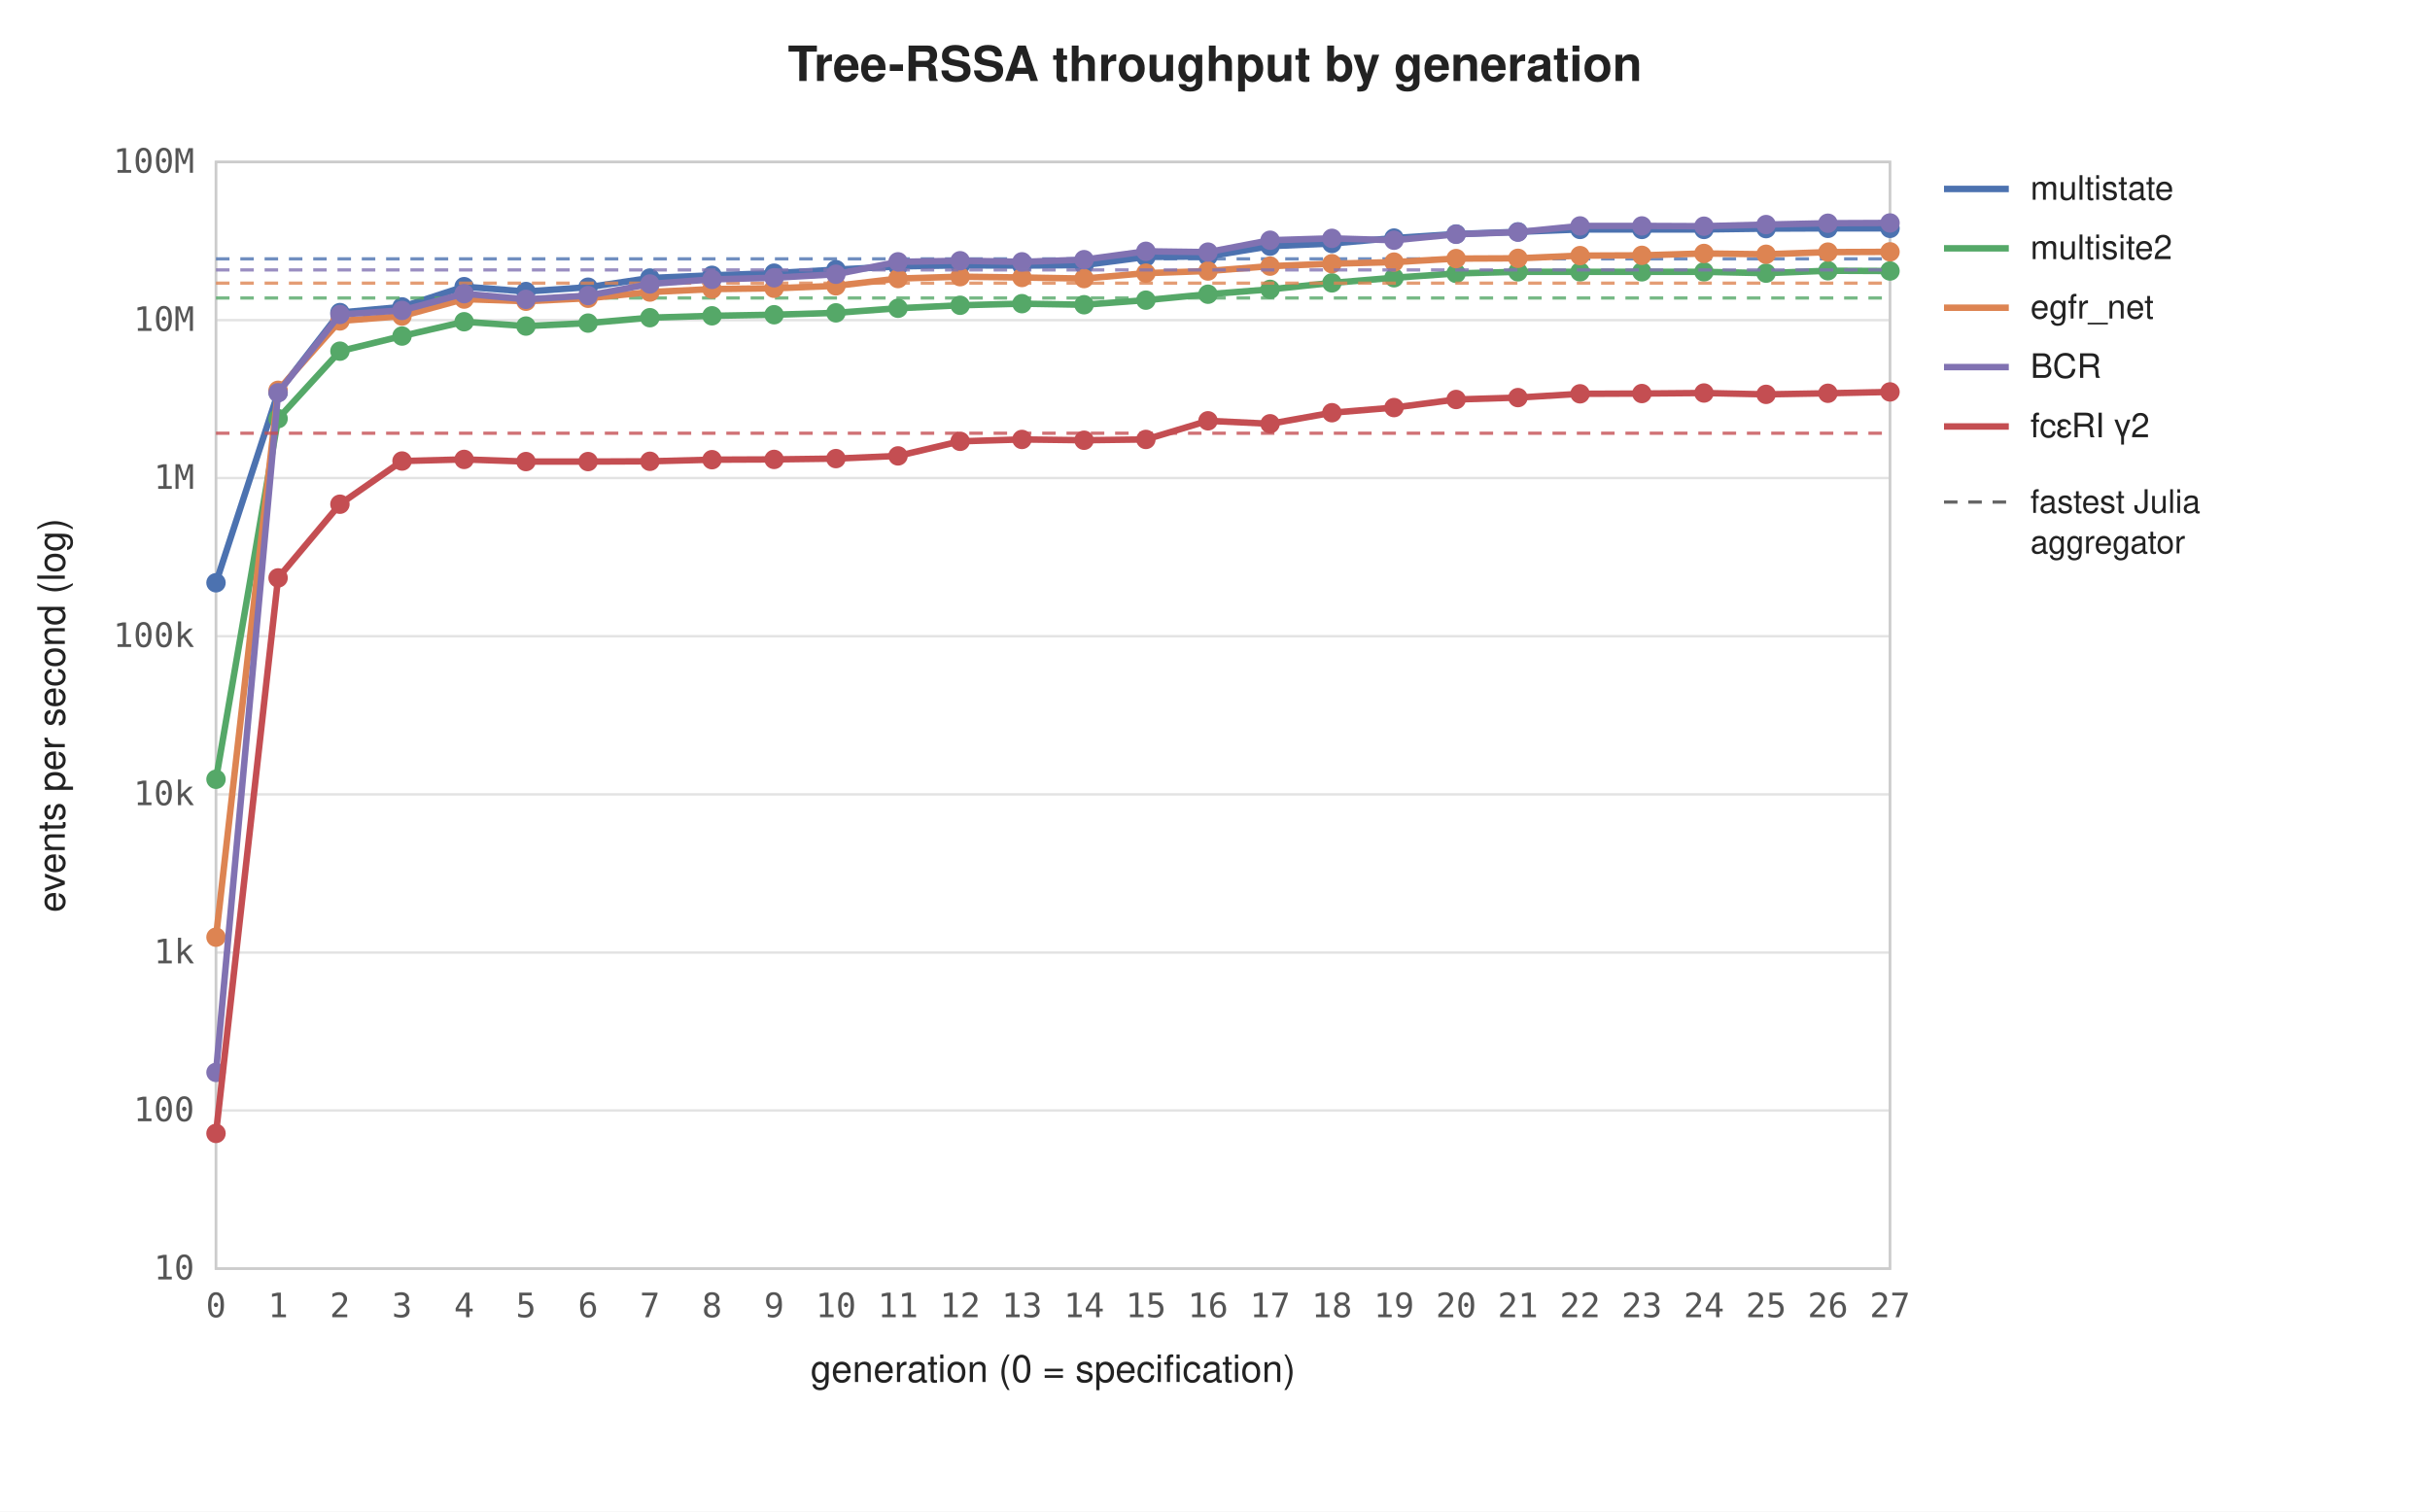
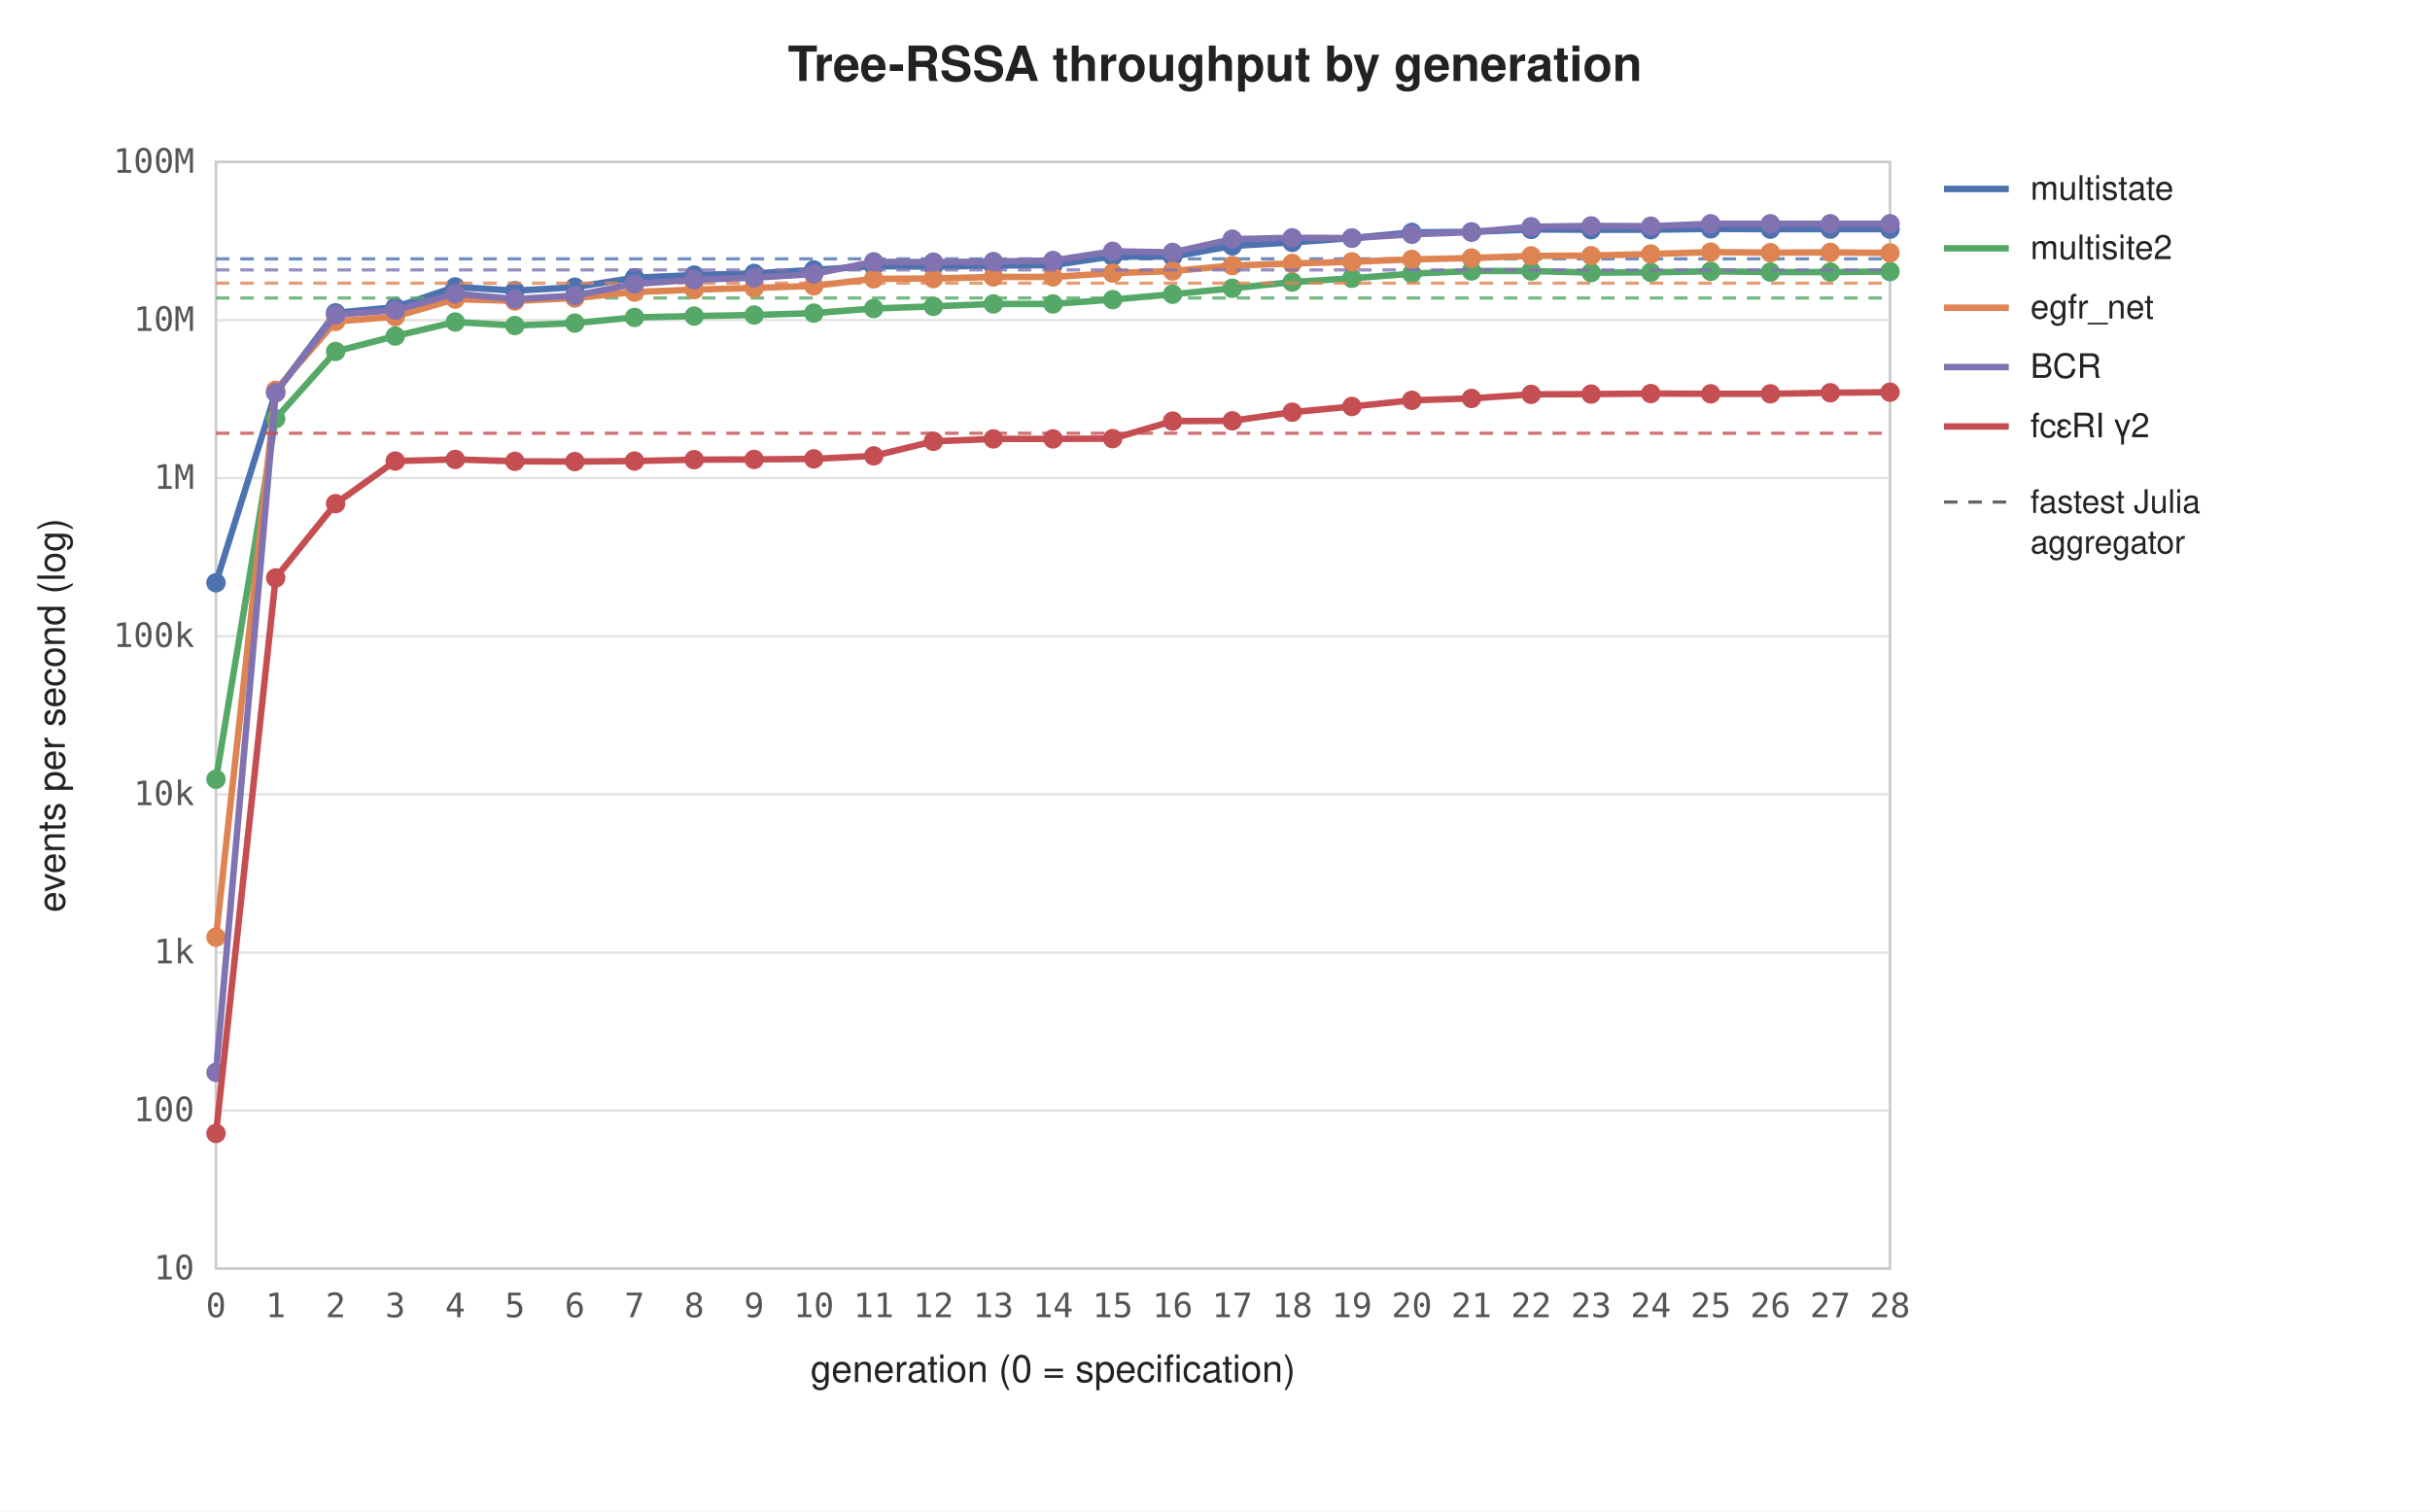
<svg xmlns="http://www.w3.org/2000/svg" viewBox="0 0 900 560" font-family="Helvetica, Arial, sans-serif">
  <rect width="900" height="560" fill="#ffffff" />
  <text x="450.0" y="30" text-anchor="middle" font-size="18" font-weight="bold" fill="#222">Tree-RSSA throughput by generation</text>
  <g stroke="#e3e3e3" stroke-width="0.9">
    <line x1="80" x2="700" y1="470.0" y2="470.0" />
    <line x1="80" x2="700" y1="411.4" y2="411.4" />
    <line x1="80" x2="700" y1="352.9" y2="352.9" />
    <line x1="80" x2="700" y1="294.3" y2="294.3" />
    <line x1="80" x2="700" y1="235.7" y2="235.7" />
    <line x1="80" x2="700" y1="177.1" y2="177.1" />
    <line x1="80" x2="700" y1="118.6" y2="118.6" />
    <line x1="80" x2="700" y1="60.0" y2="60.0" />
  </g>
  <g font-size="12.5" fill="#555" font-family="Menlo, Consolas, monospace">
    <text x="72" y="474.0" text-anchor="end">10</text>
    <text x="72" y="415.4" text-anchor="end">100</text>
    <text x="72" y="356.9" text-anchor="end">1k</text>
    <text x="72" y="298.3" text-anchor="end">10k</text>
    <text x="72" y="239.7" text-anchor="end">100k</text>
    <text x="72" y="181.1" text-anchor="end">1M</text>
    <text x="72" y="122.6" text-anchor="end">10M</text>
    <text x="72" y="64.0" text-anchor="end">100M</text>
    <text x="80.0" y="488" text-anchor="middle">0</text>
-     <text x="103.0" y="488" text-anchor="middle">1</text>
-     <text x="125.9" y="488" text-anchor="middle">2</text>
-     <text x="148.9" y="488" text-anchor="middle">3</text>
-     <text x="171.9" y="488" text-anchor="middle">4</text>
-     <text x="194.8" y="488" text-anchor="middle">5</text>
-     <text x="217.8" y="488" text-anchor="middle">6</text>
-     <text x="240.7" y="488" text-anchor="middle">7</text>
-     <text x="263.7" y="488" text-anchor="middle">8</text>
-     <text x="286.7" y="488" text-anchor="middle">9</text>
-     <text x="309.6" y="488" text-anchor="middle">10</text>
-     <text x="332.6" y="488" text-anchor="middle">11</text>
-     <text x="355.6" y="488" text-anchor="middle">12</text>
-     <text x="378.5" y="488" text-anchor="middle">13</text>
-     <text x="401.5" y="488" text-anchor="middle">14</text>
-     <text x="424.4" y="488" text-anchor="middle">15</text>
-     <text x="447.4" y="488" text-anchor="middle">16</text>
-     <text x="470.4" y="488" text-anchor="middle">17</text>
-     <text x="493.3" y="488" text-anchor="middle">18</text>
-     <text x="516.3" y="488" text-anchor="middle">19</text>
-     <text x="539.3" y="488" text-anchor="middle">20</text>
-     <text x="562.2" y="488" text-anchor="middle">21</text>
-     <text x="585.2" y="488" text-anchor="middle">22</text>
-     <text x="608.1" y="488" text-anchor="middle">23</text>
-     <text x="631.1" y="488" text-anchor="middle">24</text>
-     <text x="654.1" y="488" text-anchor="middle">25</text>
-     <text x="677.0" y="488" text-anchor="middle">26</text>
-     <text x="700.0" y="488" text-anchor="middle">27</text>
+     <text x="102.1" y="488" text-anchor="middle">1</text>
+     <text x="124.3" y="488" text-anchor="middle">2</text>
+     <text x="146.4" y="488" text-anchor="middle">3</text>
+     <text x="168.6" y="488" text-anchor="middle">4</text>
+     <text x="190.7" y="488" text-anchor="middle">5</text>
+     <text x="212.9" y="488" text-anchor="middle">6</text>
+     <text x="235.0" y="488" text-anchor="middle">7</text>
+     <text x="257.1" y="488" text-anchor="middle">8</text>
+     <text x="279.3" y="488" text-anchor="middle">9</text>
+     <text x="301.4" y="488" text-anchor="middle">10</text>
+     <text x="323.6" y="488" text-anchor="middle">11</text>
+     <text x="345.7" y="488" text-anchor="middle">12</text>
+     <text x="367.9" y="488" text-anchor="middle">13</text>
+     <text x="390.0" y="488" text-anchor="middle">14</text>
+     <text x="412.1" y="488" text-anchor="middle">15</text>
+     <text x="434.3" y="488" text-anchor="middle">16</text>
+     <text x="456.4" y="488" text-anchor="middle">17</text>
+     <text x="478.6" y="488" text-anchor="middle">18</text>
+     <text x="500.7" y="488" text-anchor="middle">19</text>
+     <text x="522.9" y="488" text-anchor="middle">20</text>
+     <text x="545.0" y="488" text-anchor="middle">21</text>
+     <text x="567.1" y="488" text-anchor="middle">22</text>
+     <text x="589.3" y="488" text-anchor="middle">23</text>
+     <text x="611.4" y="488" text-anchor="middle">24</text>
+     <text x="633.6" y="488" text-anchor="middle">25</text>
+     <text x="655.7" y="488" text-anchor="middle">26</text>
+     <text x="677.9" y="488" text-anchor="middle">27</text>
+     <text x="700.0" y="488" text-anchor="middle">28</text>
  </g>
  <rect x="80" y="60" width="620" height="410" fill="none" stroke="#cccccc" />
  <text x="390.0" y="512" text-anchor="middle" font-size="14" fill="#222">generation (0 = specification)</text>
  <text transform="translate(24 265.0) rotate(-90)" text-anchor="middle" font-size="14" fill="#222">events per second (log)</text>
-   <path d="M80.0,215.9L103.0,145.4L125.9,115.8L148.9,113.7L171.9,106.2L194.8,108.0L217.8,106.4L240.7,103.0L263.7,102.0L286.7,101.2L309.6,99.9L332.6,98.7L355.6,98.3L378.5,98.4L401.5,98.2L424.4,95.2L447.4,95.0L470.4,91.2L493.3,90.2L516.3,88.2L539.3,86.7L562.2,85.9L585.2,85.0L608.1,85.0L631.1,85.0L654.1,84.7L677.0,84.6L700.0,84.6" fill="none" stroke="#4c72b0" stroke-width="2.4" />
+   <path d="M80.0,215.9L102.1,145.4L124.3,115.9L146.4,113.8L168.6,106.3L190.7,107.7L212.9,106.4L235.0,102.9L257.1,101.9L279.3,101.3L301.4,100.0L323.6,98.6L345.7,98.8L367.9,98.4L390.0,98.2L412.1,95.0L434.3,95.1L456.4,91.1L478.6,89.8L500.7,88.2L522.9,86.1L545.0,85.9L567.1,85.0L589.3,85.1L611.4,85.1L633.6,84.8L655.7,84.9L677.9,84.9L700.0,84.9" fill="none" stroke="#4c72b0" stroke-width="2.4" />
  <circle cx="80.0" cy="215.9" r="3.6" fill="#4c72b0" />
-   <circle cx="103.0" cy="145.4" r="3.6" fill="#4c72b0" />
-   <circle cx="125.9" cy="115.8" r="3.6" fill="#4c72b0" />
-   <circle cx="148.9" cy="113.7" r="3.6" fill="#4c72b0" />
-   <circle cx="171.9" cy="106.2" r="3.6" fill="#4c72b0" />
-   <circle cx="194.8" cy="108.0" r="3.6" fill="#4c72b0" />
-   <circle cx="217.8" cy="106.4" r="3.6" fill="#4c72b0" />
-   <circle cx="240.7" cy="103.0" r="3.6" fill="#4c72b0" />
-   <circle cx="263.7" cy="102.0" r="3.6" fill="#4c72b0" />
-   <circle cx="286.7" cy="101.2" r="3.6" fill="#4c72b0" />
-   <circle cx="309.6" cy="99.9" r="3.6" fill="#4c72b0" />
-   <circle cx="332.6" cy="98.7" r="3.6" fill="#4c72b0" />
-   <circle cx="355.6" cy="98.3" r="3.6" fill="#4c72b0" />
-   <circle cx="378.5" cy="98.4" r="3.6" fill="#4c72b0" />
-   <circle cx="401.5" cy="98.2" r="3.6" fill="#4c72b0" />
-   <circle cx="424.4" cy="95.2" r="3.6" fill="#4c72b0" />
-   <circle cx="447.4" cy="95.0" r="3.6" fill="#4c72b0" />
-   <circle cx="470.4" cy="91.2" r="3.6" fill="#4c72b0" />
-   <circle cx="493.3" cy="90.2" r="3.6" fill="#4c72b0" />
-   <circle cx="516.3" cy="88.2" r="3.6" fill="#4c72b0" />
-   <circle cx="539.3" cy="86.7" r="3.6" fill="#4c72b0" />
-   <circle cx="562.2" cy="85.9" r="3.6" fill="#4c72b0" />
-   <circle cx="585.2" cy="85.0" r="3.6" fill="#4c72b0" />
-   <circle cx="608.1" cy="85.0" r="3.6" fill="#4c72b0" />
-   <circle cx="631.1" cy="85.0" r="3.6" fill="#4c72b0" />
-   <circle cx="654.1" cy="84.7" r="3.6" fill="#4c72b0" />
-   <circle cx="677.0" cy="84.6" r="3.6" fill="#4c72b0" />
-   <circle cx="700.0" cy="84.6" r="3.6" fill="#4c72b0" />
+   <circle cx="102.1" cy="145.4" r="3.6" fill="#4c72b0" />
+   <circle cx="124.3" cy="115.9" r="3.6" fill="#4c72b0" />
+   <circle cx="146.4" cy="113.8" r="3.6" fill="#4c72b0" />
+   <circle cx="168.6" cy="106.3" r="3.6" fill="#4c72b0" />
+   <circle cx="190.7" cy="107.7" r="3.6" fill="#4c72b0" />
+   <circle cx="212.9" cy="106.4" r="3.6" fill="#4c72b0" />
+   <circle cx="235.0" cy="102.9" r="3.6" fill="#4c72b0" />
+   <circle cx="257.1" cy="101.9" r="3.6" fill="#4c72b0" />
+   <circle cx="279.3" cy="101.3" r="3.6" fill="#4c72b0" />
+   <circle cx="301.4" cy="100.0" r="3.6" fill="#4c72b0" />
+   <circle cx="323.6" cy="98.6" r="3.6" fill="#4c72b0" />
+   <circle cx="345.7" cy="98.8" r="3.6" fill="#4c72b0" />
+   <circle cx="367.9" cy="98.4" r="3.6" fill="#4c72b0" />
+   <circle cx="390.0" cy="98.2" r="3.6" fill="#4c72b0" />
+   <circle cx="412.1" cy="95.0" r="3.6" fill="#4c72b0" />
+   <circle cx="434.3" cy="95.1" r="3.6" fill="#4c72b0" />
+   <circle cx="456.4" cy="91.1" r="3.6" fill="#4c72b0" />
+   <circle cx="478.6" cy="89.8" r="3.6" fill="#4c72b0" />
+   <circle cx="500.7" cy="88.2" r="3.6" fill="#4c72b0" />
+   <circle cx="522.9" cy="86.1" r="3.6" fill="#4c72b0" />
+   <circle cx="545.0" cy="85.9" r="3.6" fill="#4c72b0" />
+   <circle cx="567.1" cy="85.0" r="3.6" fill="#4c72b0" />
+   <circle cx="589.3" cy="85.1" r="3.6" fill="#4c72b0" />
+   <circle cx="611.4" cy="85.1" r="3.6" fill="#4c72b0" />
+   <circle cx="633.6" cy="84.8" r="3.6" fill="#4c72b0" />
+   <circle cx="655.7" cy="84.9" r="3.6" fill="#4c72b0" />
+   <circle cx="677.9" cy="84.9" r="3.6" fill="#4c72b0" />
+   <circle cx="700.0" cy="84.9" r="3.6" fill="#4c72b0" />
  <line x1="80" x2="700" y1="95.9" y2="95.9" stroke="#4c72b0" stroke-width="1.2" stroke-dasharray="5,4" opacity="0.8" />
  <line x1="720" x2="744" y1="70" y2="70" stroke="#4c72b0" stroke-width="2.4" />
  <text x="752" y="74" font-size="12.5" fill="#222">multistate</text>
-   <path d="M80.0,288.7L103.0,155.1L125.9,130.1L148.9,124.5L171.9,119.2L194.8,120.8L217.8,119.7L240.7,117.7L263.7,117.0L286.7,116.6L309.6,115.9L332.6,114.2L355.6,113.1L378.5,112.5L401.5,112.9L424.4,111.2L447.4,109.0L470.4,107.2L493.3,104.8L516.3,102.9L539.3,101.3L562.2,100.7L585.2,100.7L608.1,100.7L631.1,100.7L654.1,101.2L677.0,100.3L700.0,100.4" fill="none" stroke="#55a868" stroke-width="2.4" />
+   <path d="M80.0,288.7L102.1,155.1L124.3,130.2L146.4,124.5L168.6,119.3L190.7,120.6L212.9,119.7L235.0,117.6L257.1,117.1L279.3,116.7L301.4,116.0L323.6,114.3L345.7,113.5L367.9,112.6L390.0,112.6L412.1,111.0L434.3,109.0L456.4,106.8L478.6,104.5L500.7,103.1L522.9,101.4L545.0,100.4L567.1,100.4L589.3,101.0L611.4,100.9L633.6,100.5L655.7,100.8L677.9,100.8L700.0,100.6" fill="none" stroke="#55a868" stroke-width="2.4" />
  <circle cx="80.0" cy="288.7" r="3.6" fill="#55a868" />
-   <circle cx="103.0" cy="155.1" r="3.6" fill="#55a868" />
-   <circle cx="125.9" cy="130.1" r="3.6" fill="#55a868" />
-   <circle cx="148.9" cy="124.5" r="3.6" fill="#55a868" />
-   <circle cx="171.9" cy="119.2" r="3.6" fill="#55a868" />
-   <circle cx="194.8" cy="120.8" r="3.6" fill="#55a868" />
-   <circle cx="217.8" cy="119.7" r="3.6" fill="#55a868" />
-   <circle cx="240.7" cy="117.7" r="3.6" fill="#55a868" />
-   <circle cx="263.7" cy="117.0" r="3.6" fill="#55a868" />
-   <circle cx="286.7" cy="116.6" r="3.6" fill="#55a868" />
-   <circle cx="309.6" cy="115.9" r="3.6" fill="#55a868" />
-   <circle cx="332.6" cy="114.2" r="3.6" fill="#55a868" />
-   <circle cx="355.6" cy="113.1" r="3.6" fill="#55a868" />
-   <circle cx="378.5" cy="112.5" r="3.6" fill="#55a868" />
-   <circle cx="401.5" cy="112.9" r="3.6" fill="#55a868" />
-   <circle cx="424.4" cy="111.2" r="3.6" fill="#55a868" />
-   <circle cx="447.4" cy="109.0" r="3.6" fill="#55a868" />
-   <circle cx="470.4" cy="107.2" r="3.6" fill="#55a868" />
-   <circle cx="493.3" cy="104.8" r="3.6" fill="#55a868" />
-   <circle cx="516.3" cy="102.9" r="3.6" fill="#55a868" />
-   <circle cx="539.3" cy="101.3" r="3.6" fill="#55a868" />
-   <circle cx="562.2" cy="100.7" r="3.6" fill="#55a868" />
-   <circle cx="585.2" cy="100.7" r="3.6" fill="#55a868" />
-   <circle cx="608.1" cy="100.7" r="3.6" fill="#55a868" />
-   <circle cx="631.1" cy="100.7" r="3.6" fill="#55a868" />
-   <circle cx="654.1" cy="101.2" r="3.6" fill="#55a868" />
-   <circle cx="677.0" cy="100.3" r="3.6" fill="#55a868" />
-   <circle cx="700.0" cy="100.4" r="3.6" fill="#55a868" />
+   <circle cx="102.1" cy="155.1" r="3.6" fill="#55a868" />
+   <circle cx="124.3" cy="130.2" r="3.6" fill="#55a868" />
+   <circle cx="146.4" cy="124.5" r="3.6" fill="#55a868" />
+   <circle cx="168.6" cy="119.3" r="3.6" fill="#55a868" />
+   <circle cx="190.7" cy="120.6" r="3.6" fill="#55a868" />
+   <circle cx="212.9" cy="119.7" r="3.6" fill="#55a868" />
+   <circle cx="235.0" cy="117.6" r="3.6" fill="#55a868" />
+   <circle cx="257.1" cy="117.1" r="3.6" fill="#55a868" />
+   <circle cx="279.3" cy="116.7" r="3.6" fill="#55a868" />
+   <circle cx="301.4" cy="116.0" r="3.6" fill="#55a868" />
+   <circle cx="323.6" cy="114.3" r="3.6" fill="#55a868" />
+   <circle cx="345.7" cy="113.5" r="3.6" fill="#55a868" />
+   <circle cx="367.9" cy="112.6" r="3.6" fill="#55a868" />
+   <circle cx="390.0" cy="112.6" r="3.6" fill="#55a868" />
+   <circle cx="412.1" cy="111.0" r="3.6" fill="#55a868" />
+   <circle cx="434.3" cy="109.0" r="3.6" fill="#55a868" />
+   <circle cx="456.4" cy="106.8" r="3.6" fill="#55a868" />
+   <circle cx="478.6" cy="104.5" r="3.6" fill="#55a868" />
+   <circle cx="500.7" cy="103.1" r="3.6" fill="#55a868" />
+   <circle cx="522.9" cy="101.4" r="3.6" fill="#55a868" />
+   <circle cx="545.0" cy="100.4" r="3.6" fill="#55a868" />
+   <circle cx="567.1" cy="100.4" r="3.6" fill="#55a868" />
+   <circle cx="589.3" cy="101.0" r="3.6" fill="#55a868" />
+   <circle cx="611.4" cy="100.9" r="3.6" fill="#55a868" />
+   <circle cx="633.6" cy="100.5" r="3.6" fill="#55a868" />
+   <circle cx="655.7" cy="100.8" r="3.6" fill="#55a868" />
+   <circle cx="677.9" cy="100.8" r="3.6" fill="#55a868" />
+   <circle cx="700.0" cy="100.6" r="3.6" fill="#55a868" />
  <line x1="80" x2="700" y1="110.4" y2="110.4" stroke="#55a868" stroke-width="1.2" stroke-dasharray="5,4" opacity="0.8" />
  <line x1="720" x2="744" y1="92" y2="92" stroke="#55a868" stroke-width="2.4" />
  <text x="752" y="96" font-size="12.5" fill="#222">multisite2</text>
-   <path d="M80.0,347.2L103.0,144.6L125.9,118.9L148.9,117.1L171.9,110.8L194.8,111.6L217.8,110.5L240.7,108.2L263.7,107.1L286.7,106.8L309.6,105.9L332.6,103.2L355.6,102.5L378.5,102.8L401.5,103.2L424.4,101.2L447.4,100.4L470.4,98.6L493.3,97.7L516.3,97.1L539.3,95.8L562.2,95.7L585.2,94.7L608.1,94.6L631.1,93.9L654.1,94.2L677.0,93.4L700.0,93.3" fill="none" stroke="#dd8452" stroke-width="2.4" />
+   <path d="M80.0,347.2L102.1,144.6L124.3,119.1L146.4,117.3L168.6,110.8L190.7,111.5L212.9,110.4L235.0,108.2L257.1,107.3L279.3,106.7L301.4,105.9L323.6,103.3L345.7,103.2L367.9,102.6L390.0,102.6L412.1,101.2L434.3,100.4L456.4,98.4L478.6,97.6L500.7,97.0L522.9,96.1L545.0,95.6L567.1,94.8L589.3,94.7L611.4,94.1L633.6,93.4L655.7,93.6L677.9,93.5L700.0,93.7" fill="none" stroke="#dd8452" stroke-width="2.4" />
  <circle cx="80.0" cy="347.2" r="3.6" fill="#dd8452" />
-   <circle cx="103.0" cy="144.6" r="3.6" fill="#dd8452" />
-   <circle cx="125.9" cy="118.9" r="3.6" fill="#dd8452" />
-   <circle cx="148.9" cy="117.1" r="3.6" fill="#dd8452" />
-   <circle cx="171.9" cy="110.8" r="3.6" fill="#dd8452" />
-   <circle cx="194.8" cy="111.6" r="3.6" fill="#dd8452" />
-   <circle cx="217.8" cy="110.5" r="3.6" fill="#dd8452" />
-   <circle cx="240.7" cy="108.2" r="3.6" fill="#dd8452" />
-   <circle cx="263.7" cy="107.1" r="3.6" fill="#dd8452" />
-   <circle cx="286.7" cy="106.8" r="3.6" fill="#dd8452" />
-   <circle cx="309.6" cy="105.9" r="3.6" fill="#dd8452" />
-   <circle cx="332.6" cy="103.2" r="3.6" fill="#dd8452" />
-   <circle cx="355.6" cy="102.5" r="3.6" fill="#dd8452" />
-   <circle cx="378.5" cy="102.8" r="3.6" fill="#dd8452" />
-   <circle cx="401.5" cy="103.2" r="3.6" fill="#dd8452" />
-   <circle cx="424.4" cy="101.2" r="3.6" fill="#dd8452" />
-   <circle cx="447.4" cy="100.4" r="3.6" fill="#dd8452" />
-   <circle cx="470.4" cy="98.6" r="3.6" fill="#dd8452" />
-   <circle cx="493.3" cy="97.7" r="3.6" fill="#dd8452" />
-   <circle cx="516.3" cy="97.1" r="3.6" fill="#dd8452" />
-   <circle cx="539.3" cy="95.8" r="3.6" fill="#dd8452" />
-   <circle cx="562.2" cy="95.7" r="3.6" fill="#dd8452" />
-   <circle cx="585.2" cy="94.7" r="3.6" fill="#dd8452" />
-   <circle cx="608.1" cy="94.6" r="3.6" fill="#dd8452" />
-   <circle cx="631.1" cy="93.9" r="3.6" fill="#dd8452" />
-   <circle cx="654.1" cy="94.2" r="3.6" fill="#dd8452" />
-   <circle cx="677.0" cy="93.4" r="3.6" fill="#dd8452" />
-   <circle cx="700.0" cy="93.3" r="3.6" fill="#dd8452" />
+   <circle cx="102.1" cy="144.6" r="3.6" fill="#dd8452" />
+   <circle cx="124.3" cy="119.1" r="3.6" fill="#dd8452" />
+   <circle cx="146.4" cy="117.3" r="3.6" fill="#dd8452" />
+   <circle cx="168.6" cy="110.8" r="3.6" fill="#dd8452" />
+   <circle cx="190.7" cy="111.5" r="3.6" fill="#dd8452" />
+   <circle cx="212.9" cy="110.4" r="3.6" fill="#dd8452" />
+   <circle cx="235.0" cy="108.2" r="3.6" fill="#dd8452" />
+   <circle cx="257.1" cy="107.3" r="3.6" fill="#dd8452" />
+   <circle cx="279.3" cy="106.7" r="3.6" fill="#dd8452" />
+   <circle cx="301.4" cy="105.9" r="3.6" fill="#dd8452" />
+   <circle cx="323.6" cy="103.3" r="3.6" fill="#dd8452" />
+   <circle cx="345.7" cy="103.2" r="3.6" fill="#dd8452" />
+   <circle cx="367.9" cy="102.6" r="3.6" fill="#dd8452" />
+   <circle cx="390.0" cy="102.6" r="3.6" fill="#dd8452" />
+   <circle cx="412.1" cy="101.2" r="3.6" fill="#dd8452" />
+   <circle cx="434.3" cy="100.4" r="3.6" fill="#dd8452" />
+   <circle cx="456.4" cy="98.4" r="3.6" fill="#dd8452" />
+   <circle cx="478.6" cy="97.6" r="3.6" fill="#dd8452" />
+   <circle cx="500.7" cy="97.0" r="3.6" fill="#dd8452" />
+   <circle cx="522.9" cy="96.1" r="3.6" fill="#dd8452" />
+   <circle cx="545.0" cy="95.6" r="3.6" fill="#dd8452" />
+   <circle cx="567.1" cy="94.8" r="3.6" fill="#dd8452" />
+   <circle cx="589.3" cy="94.7" r="3.6" fill="#dd8452" />
+   <circle cx="611.4" cy="94.1" r="3.6" fill="#dd8452" />
+   <circle cx="633.6" cy="93.4" r="3.6" fill="#dd8452" />
+   <circle cx="655.7" cy="93.6" r="3.6" fill="#dd8452" />
+   <circle cx="677.9" cy="93.5" r="3.6" fill="#dd8452" />
+   <circle cx="700.0" cy="93.7" r="3.6" fill="#dd8452" />
  <line x1="80" x2="700" y1="104.9" y2="104.9" stroke="#dd8452" stroke-width="1.2" stroke-dasharray="5,4" opacity="0.8" />
  <line x1="720" x2="744" y1="114" y2="114" stroke="#dd8452" stroke-width="2.4" />
  <text x="752" y="118" font-size="12.5" fill="#222">egfr_net</text>
-   <path d="M80.0,397.3L103.0,145.5L125.9,116.5L148.9,115.0L171.9,108.8L194.8,110.9L217.8,109.5L240.7,105.2L263.7,103.5L286.7,102.9L309.6,101.6L332.6,97.0L355.6,96.6L378.5,97.0L401.5,96.2L424.4,93.1L447.4,93.4L470.4,89.0L493.3,88.3L516.3,89.0L539.3,86.8L562.2,86.0L585.2,83.7L608.1,83.7L631.1,83.8L654.1,83.2L677.0,82.7L700.0,82.6" fill="none" stroke="#8172b2" stroke-width="2.4" />
+   <path d="M80.0,397.3L102.1,145.5L124.3,116.6L146.4,114.9L168.6,108.8L190.7,110.8L212.9,109.5L235.0,105.2L257.1,103.6L279.3,102.9L301.4,101.5L323.6,97.0L345.7,97.1L367.9,96.9L390.0,96.5L412.1,93.1L434.3,93.5L456.4,88.6L478.6,88.1L500.7,88.2L522.9,86.8L545.0,86.0L567.1,84.0L589.3,83.7L611.4,83.8L633.6,82.9L655.7,82.9L677.9,82.9L700.0,82.9" fill="none" stroke="#8172b2" stroke-width="2.4" />
  <circle cx="80.0" cy="397.3" r="3.6" fill="#8172b2" />
-   <circle cx="103.0" cy="145.5" r="3.6" fill="#8172b2" />
-   <circle cx="125.9" cy="116.5" r="3.6" fill="#8172b2" />
-   <circle cx="148.9" cy="115.0" r="3.6" fill="#8172b2" />
-   <circle cx="171.9" cy="108.8" r="3.6" fill="#8172b2" />
-   <circle cx="194.8" cy="110.9" r="3.6" fill="#8172b2" />
-   <circle cx="217.8" cy="109.5" r="3.6" fill="#8172b2" />
-   <circle cx="240.7" cy="105.2" r="3.6" fill="#8172b2" />
-   <circle cx="263.7" cy="103.5" r="3.6" fill="#8172b2" />
-   <circle cx="286.7" cy="102.9" r="3.6" fill="#8172b2" />
-   <circle cx="309.6" cy="101.6" r="3.6" fill="#8172b2" />
-   <circle cx="332.6" cy="97.0" r="3.6" fill="#8172b2" />
-   <circle cx="355.6" cy="96.6" r="3.6" fill="#8172b2" />
-   <circle cx="378.5" cy="97.0" r="3.6" fill="#8172b2" />
-   <circle cx="401.5" cy="96.2" r="3.6" fill="#8172b2" />
-   <circle cx="424.4" cy="93.1" r="3.6" fill="#8172b2" />
-   <circle cx="447.4" cy="93.4" r="3.6" fill="#8172b2" />
-   <circle cx="470.4" cy="89.0" r="3.6" fill="#8172b2" />
-   <circle cx="493.3" cy="88.3" r="3.6" fill="#8172b2" />
-   <circle cx="516.3" cy="89.0" r="3.6" fill="#8172b2" />
-   <circle cx="539.3" cy="86.8" r="3.6" fill="#8172b2" />
-   <circle cx="562.2" cy="86.0" r="3.6" fill="#8172b2" />
-   <circle cx="585.2" cy="83.7" r="3.6" fill="#8172b2" />
-   <circle cx="608.1" cy="83.7" r="3.6" fill="#8172b2" />
-   <circle cx="631.1" cy="83.8" r="3.6" fill="#8172b2" />
-   <circle cx="654.1" cy="83.2" r="3.6" fill="#8172b2" />
-   <circle cx="677.0" cy="82.7" r="3.6" fill="#8172b2" />
-   <circle cx="700.0" cy="82.6" r="3.6" fill="#8172b2" />
+   <circle cx="102.1" cy="145.5" r="3.6" fill="#8172b2" />
+   <circle cx="124.3" cy="116.6" r="3.6" fill="#8172b2" />
+   <circle cx="146.4" cy="114.9" r="3.6" fill="#8172b2" />
+   <circle cx="168.6" cy="108.8" r="3.6" fill="#8172b2" />
+   <circle cx="190.7" cy="110.8" r="3.6" fill="#8172b2" />
+   <circle cx="212.9" cy="109.5" r="3.6" fill="#8172b2" />
+   <circle cx="235.0" cy="105.2" r="3.6" fill="#8172b2" />
+   <circle cx="257.1" cy="103.6" r="3.6" fill="#8172b2" />
+   <circle cx="279.3" cy="102.9" r="3.6" fill="#8172b2" />
+   <circle cx="301.4" cy="101.5" r="3.6" fill="#8172b2" />
+   <circle cx="323.6" cy="97.0" r="3.6" fill="#8172b2" />
+   <circle cx="345.7" cy="97.1" r="3.6" fill="#8172b2" />
+   <circle cx="367.9" cy="96.9" r="3.6" fill="#8172b2" />
+   <circle cx="390.0" cy="96.5" r="3.6" fill="#8172b2" />
+   <circle cx="412.1" cy="93.1" r="3.6" fill="#8172b2" />
+   <circle cx="434.3" cy="93.5" r="3.6" fill="#8172b2" />
+   <circle cx="456.4" cy="88.6" r="3.6" fill="#8172b2" />
+   <circle cx="478.6" cy="88.1" r="3.6" fill="#8172b2" />
+   <circle cx="500.7" cy="88.2" r="3.6" fill="#8172b2" />
+   <circle cx="522.9" cy="86.8" r="3.6" fill="#8172b2" />
+   <circle cx="545.0" cy="86.0" r="3.6" fill="#8172b2" />
+   <circle cx="567.1" cy="84.0" r="3.6" fill="#8172b2" />
+   <circle cx="589.3" cy="83.7" r="3.6" fill="#8172b2" />
+   <circle cx="611.4" cy="83.8" r="3.6" fill="#8172b2" />
+   <circle cx="633.6" cy="82.9" r="3.6" fill="#8172b2" />
+   <circle cx="655.7" cy="82.9" r="3.6" fill="#8172b2" />
+   <circle cx="677.9" cy="82.9" r="3.6" fill="#8172b2" />
+   <circle cx="700.0" cy="82.9" r="3.6" fill="#8172b2" />
  <line x1="80" x2="700" y1="100.0" y2="100.0" stroke="#8172b2" stroke-width="1.2" stroke-dasharray="5,4" opacity="0.8" />
  <line x1="720" x2="744" y1="136" y2="136" stroke="#8172b2" stroke-width="2.4" />
  <text x="752" y="140" font-size="12.5" fill="#222">BCR</text>
-   <path d="M80.0,419.9L103.0,214.1L125.9,186.8L148.9,170.8L171.9,170.2L194.8,171.0L217.8,171.0L240.7,170.9L263.7,170.3L286.7,170.2L309.6,169.9L332.6,168.9L355.6,163.5L378.5,162.8L401.5,163.1L424.4,162.8L447.4,155.9L470.4,157.0L493.3,152.9L516.3,151.0L539.3,148.0L562.2,147.3L585.2,145.9L608.1,145.8L631.1,145.6L654.1,146.1L677.0,145.7L700.0,145.2" fill="none" stroke="#c44e52" stroke-width="2.4" />
+   <path d="M80.0,419.9L102.1,214.1L124.3,186.6L146.4,170.8L168.6,170.2L190.7,170.9L212.9,171.0L235.0,170.8L257.1,170.3L279.3,170.2L301.4,170.0L323.6,168.9L345.7,163.5L367.9,162.6L390.0,162.6L412.1,162.5L434.3,156.0L456.4,155.9L478.6,152.7L500.7,150.6L522.9,148.3L545.0,147.6L567.1,146.1L589.3,146.0L611.4,145.8L633.6,145.9L655.7,145.9L677.9,145.5L700.0,145.3" fill="none" stroke="#c44e52" stroke-width="2.4" />
  <circle cx="80.0" cy="419.9" r="3.6" fill="#c44e52" />
-   <circle cx="103.0" cy="214.1" r="3.6" fill="#c44e52" />
-   <circle cx="125.9" cy="186.8" r="3.6" fill="#c44e52" />
-   <circle cx="148.9" cy="170.8" r="3.6" fill="#c44e52" />
-   <circle cx="171.9" cy="170.2" r="3.6" fill="#c44e52" />
-   <circle cx="194.8" cy="171.0" r="3.6" fill="#c44e52" />
-   <circle cx="217.8" cy="171.0" r="3.6" fill="#c44e52" />
-   <circle cx="240.7" cy="170.9" r="3.6" fill="#c44e52" />
-   <circle cx="263.7" cy="170.3" r="3.6" fill="#c44e52" />
-   <circle cx="286.7" cy="170.2" r="3.6" fill="#c44e52" />
-   <circle cx="309.6" cy="169.9" r="3.6" fill="#c44e52" />
-   <circle cx="332.6" cy="168.9" r="3.6" fill="#c44e52" />
-   <circle cx="355.6" cy="163.5" r="3.6" fill="#c44e52" />
-   <circle cx="378.5" cy="162.8" r="3.6" fill="#c44e52" />
-   <circle cx="401.5" cy="163.1" r="3.6" fill="#c44e52" />
-   <circle cx="424.4" cy="162.8" r="3.6" fill="#c44e52" />
-   <circle cx="447.4" cy="155.9" r="3.6" fill="#c44e52" />
-   <circle cx="470.4" cy="157.0" r="3.6" fill="#c44e52" />
-   <circle cx="493.3" cy="152.9" r="3.6" fill="#c44e52" />
-   <circle cx="516.3" cy="151.0" r="3.6" fill="#c44e52" />
-   <circle cx="539.3" cy="148.0" r="3.6" fill="#c44e52" />
-   <circle cx="562.2" cy="147.3" r="3.6" fill="#c44e52" />
-   <circle cx="585.2" cy="145.9" r="3.6" fill="#c44e52" />
-   <circle cx="608.1" cy="145.8" r="3.6" fill="#c44e52" />
-   <circle cx="631.1" cy="145.6" r="3.6" fill="#c44e52" />
-   <circle cx="654.1" cy="146.1" r="3.6" fill="#c44e52" />
-   <circle cx="677.0" cy="145.7" r="3.6" fill="#c44e52" />
-   <circle cx="700.0" cy="145.2" r="3.6" fill="#c44e52" />
+   <circle cx="102.1" cy="214.1" r="3.6" fill="#c44e52" />
+   <circle cx="124.3" cy="186.6" r="3.6" fill="#c44e52" />
+   <circle cx="146.4" cy="170.8" r="3.6" fill="#c44e52" />
+   <circle cx="168.6" cy="170.2" r="3.6" fill="#c44e52" />
+   <circle cx="190.7" cy="170.9" r="3.6" fill="#c44e52" />
+   <circle cx="212.9" cy="171.0" r="3.6" fill="#c44e52" />
+   <circle cx="235.0" cy="170.8" r="3.6" fill="#c44e52" />
+   <circle cx="257.1" cy="170.3" r="3.6" fill="#c44e52" />
+   <circle cx="279.3" cy="170.2" r="3.6" fill="#c44e52" />
+   <circle cx="301.4" cy="170.0" r="3.6" fill="#c44e52" />
+   <circle cx="323.6" cy="168.9" r="3.6" fill="#c44e52" />
+   <circle cx="345.7" cy="163.5" r="3.6" fill="#c44e52" />
+   <circle cx="367.9" cy="162.6" r="3.6" fill="#c44e52" />
+   <circle cx="390.0" cy="162.6" r="3.6" fill="#c44e52" />
+   <circle cx="412.1" cy="162.5" r="3.6" fill="#c44e52" />
+   <circle cx="434.3" cy="156.0" r="3.6" fill="#c44e52" />
+   <circle cx="456.4" cy="155.9" r="3.6" fill="#c44e52" />
+   <circle cx="478.6" cy="152.7" r="3.6" fill="#c44e52" />
+   <circle cx="500.7" cy="150.6" r="3.6" fill="#c44e52" />
+   <circle cx="522.9" cy="148.3" r="3.6" fill="#c44e52" />
+   <circle cx="545.0" cy="147.6" r="3.6" fill="#c44e52" />
+   <circle cx="567.1" cy="146.1" r="3.6" fill="#c44e52" />
+   <circle cx="589.3" cy="146.0" r="3.6" fill="#c44e52" />
+   <circle cx="611.4" cy="145.8" r="3.6" fill="#c44e52" />
+   <circle cx="633.6" cy="145.9" r="3.6" fill="#c44e52" />
+   <circle cx="655.7" cy="145.9" r="3.6" fill="#c44e52" />
+   <circle cx="677.9" cy="145.5" r="3.6" fill="#c44e52" />
+   <circle cx="700.0" cy="145.3" r="3.6" fill="#c44e52" />
  <line x1="80" x2="700" y1="160.5" y2="160.5" stroke="#c44e52" stroke-width="1.2" stroke-dasharray="5,4" opacity="0.8" />
  <line x1="720" x2="744" y1="158" y2="158" stroke="#c44e52" stroke-width="2.4" />
  <text x="752" y="162" font-size="12.5" fill="#222">fcεRI γ2</text>
  <line x1="720" x2="744" y1="186" y2="186" stroke="#666" stroke-width="1.2" stroke-dasharray="5,4" />
  <text x="752" y="190" font-size="12" fill="#222">fastest Julia</text>
  <text x="752" y="205" font-size="12" fill="#222">aggregator</text>
</svg>
